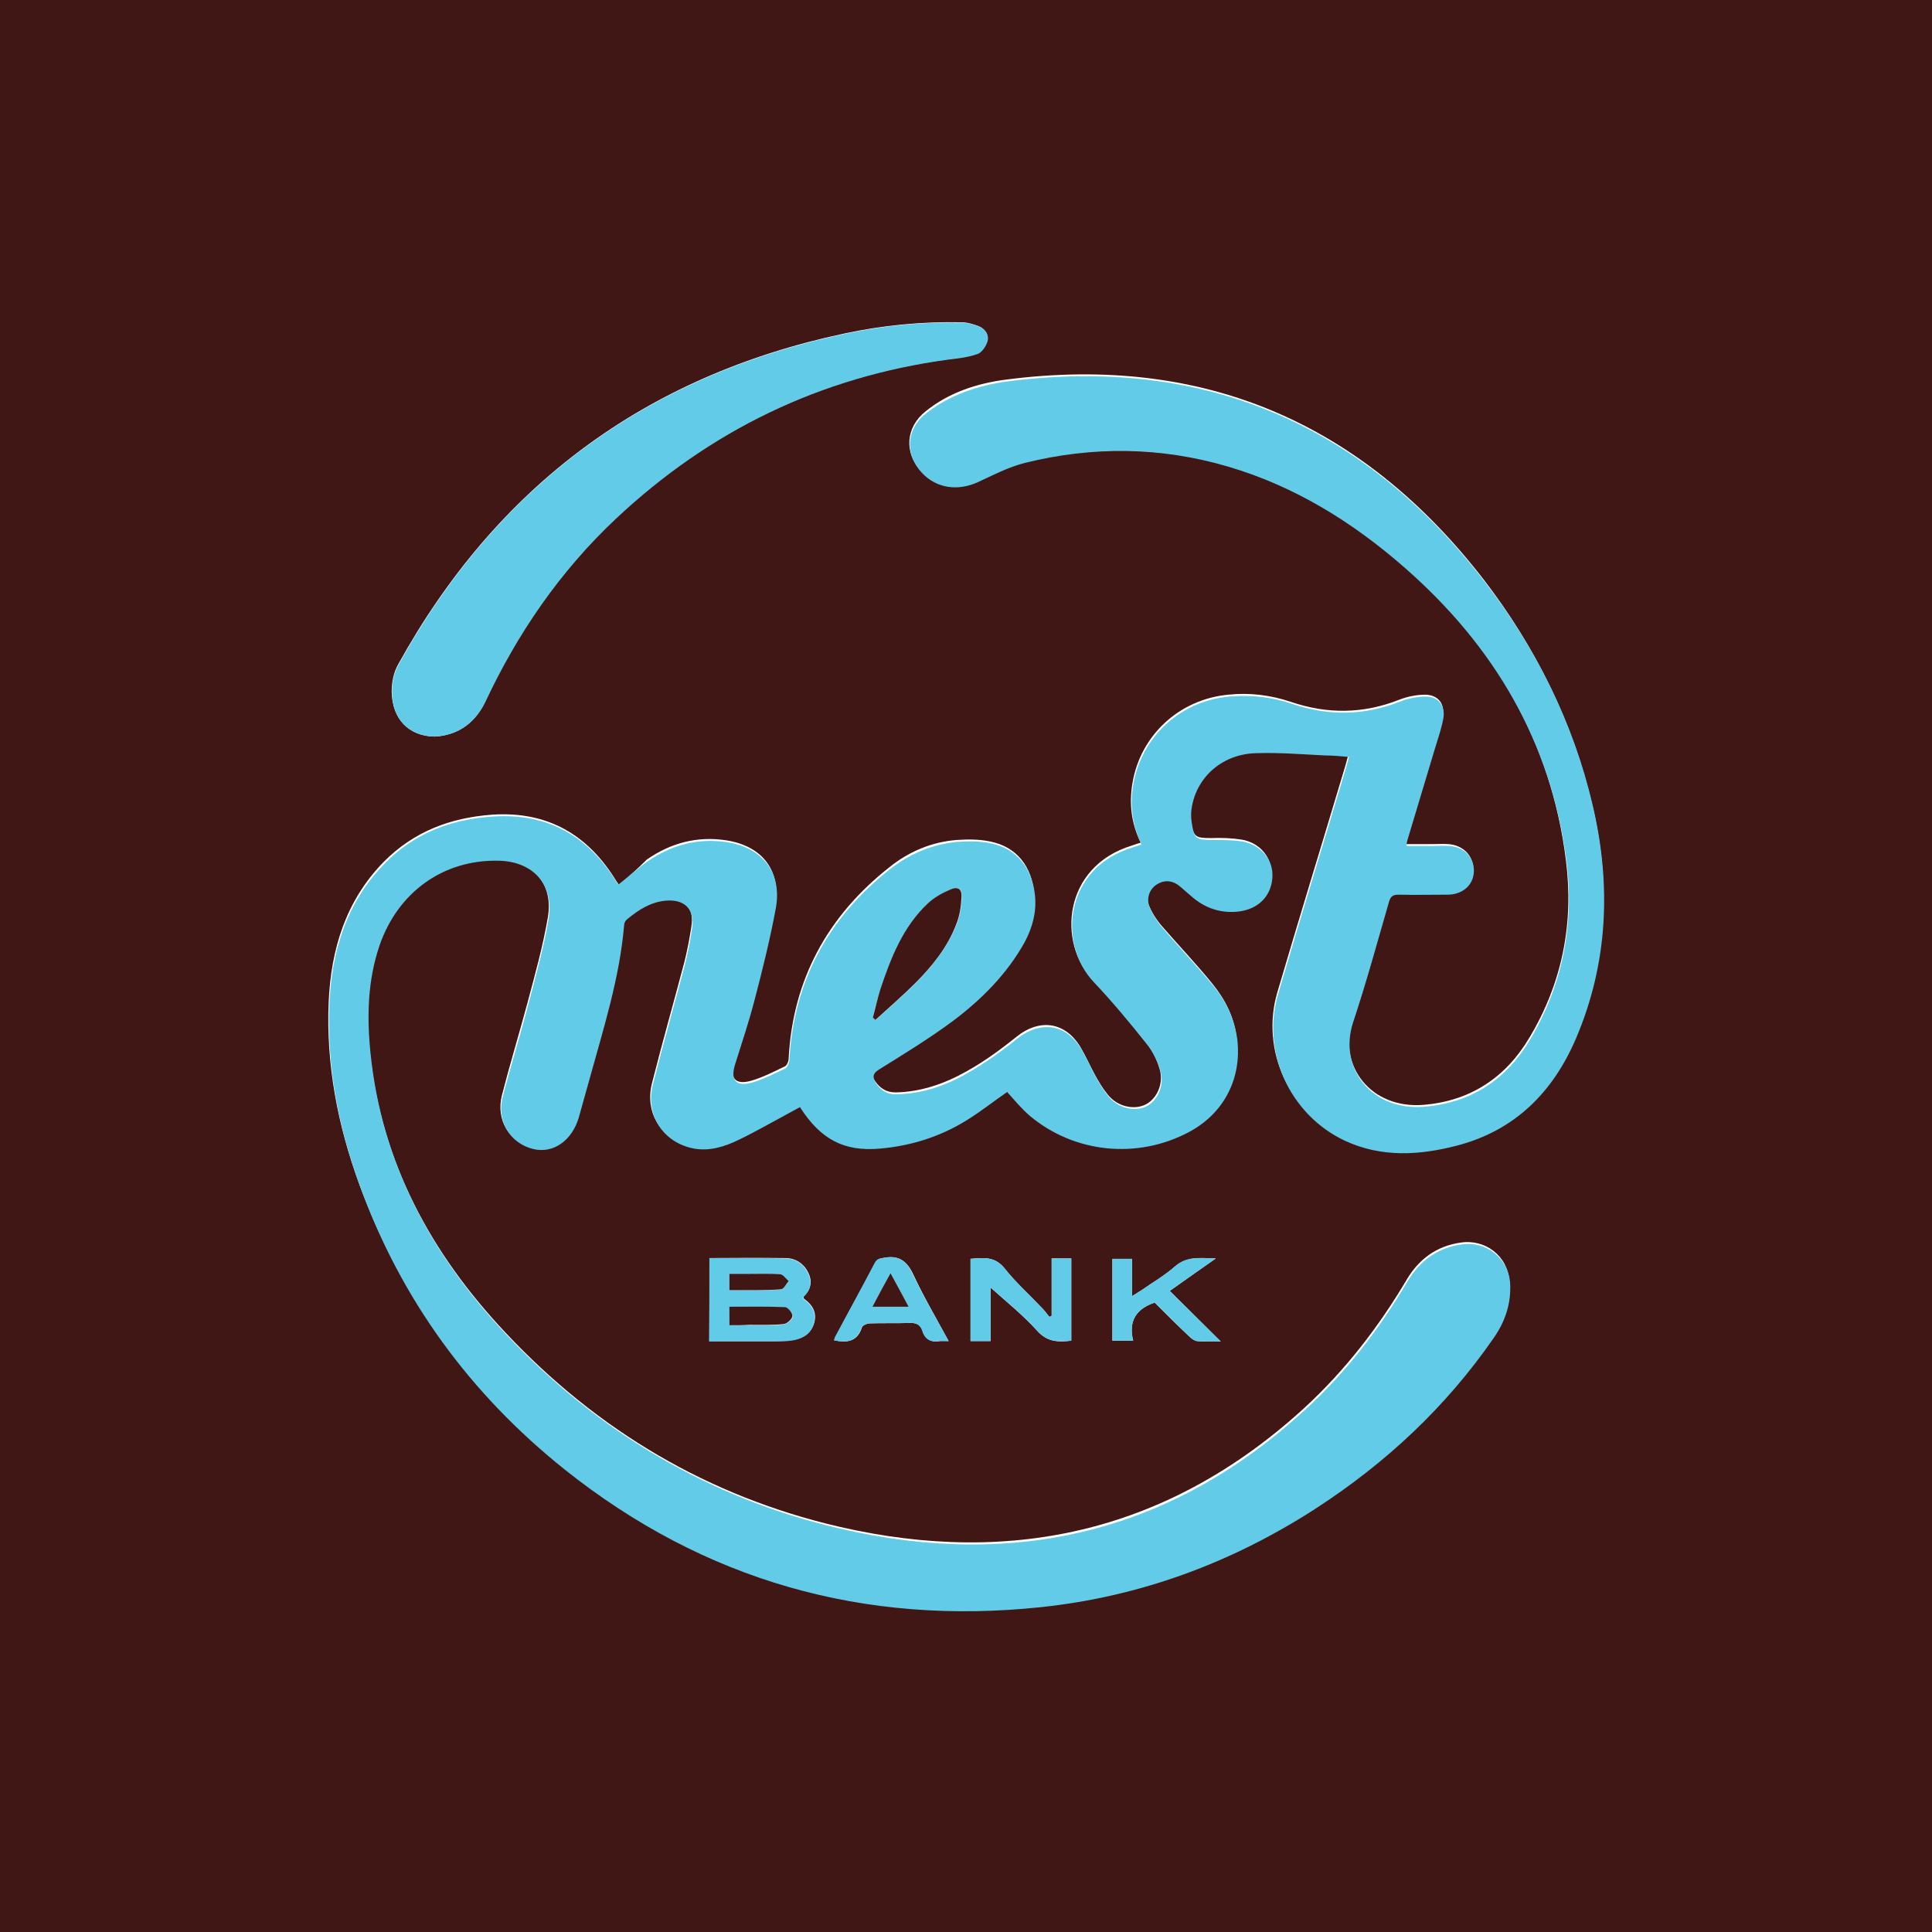
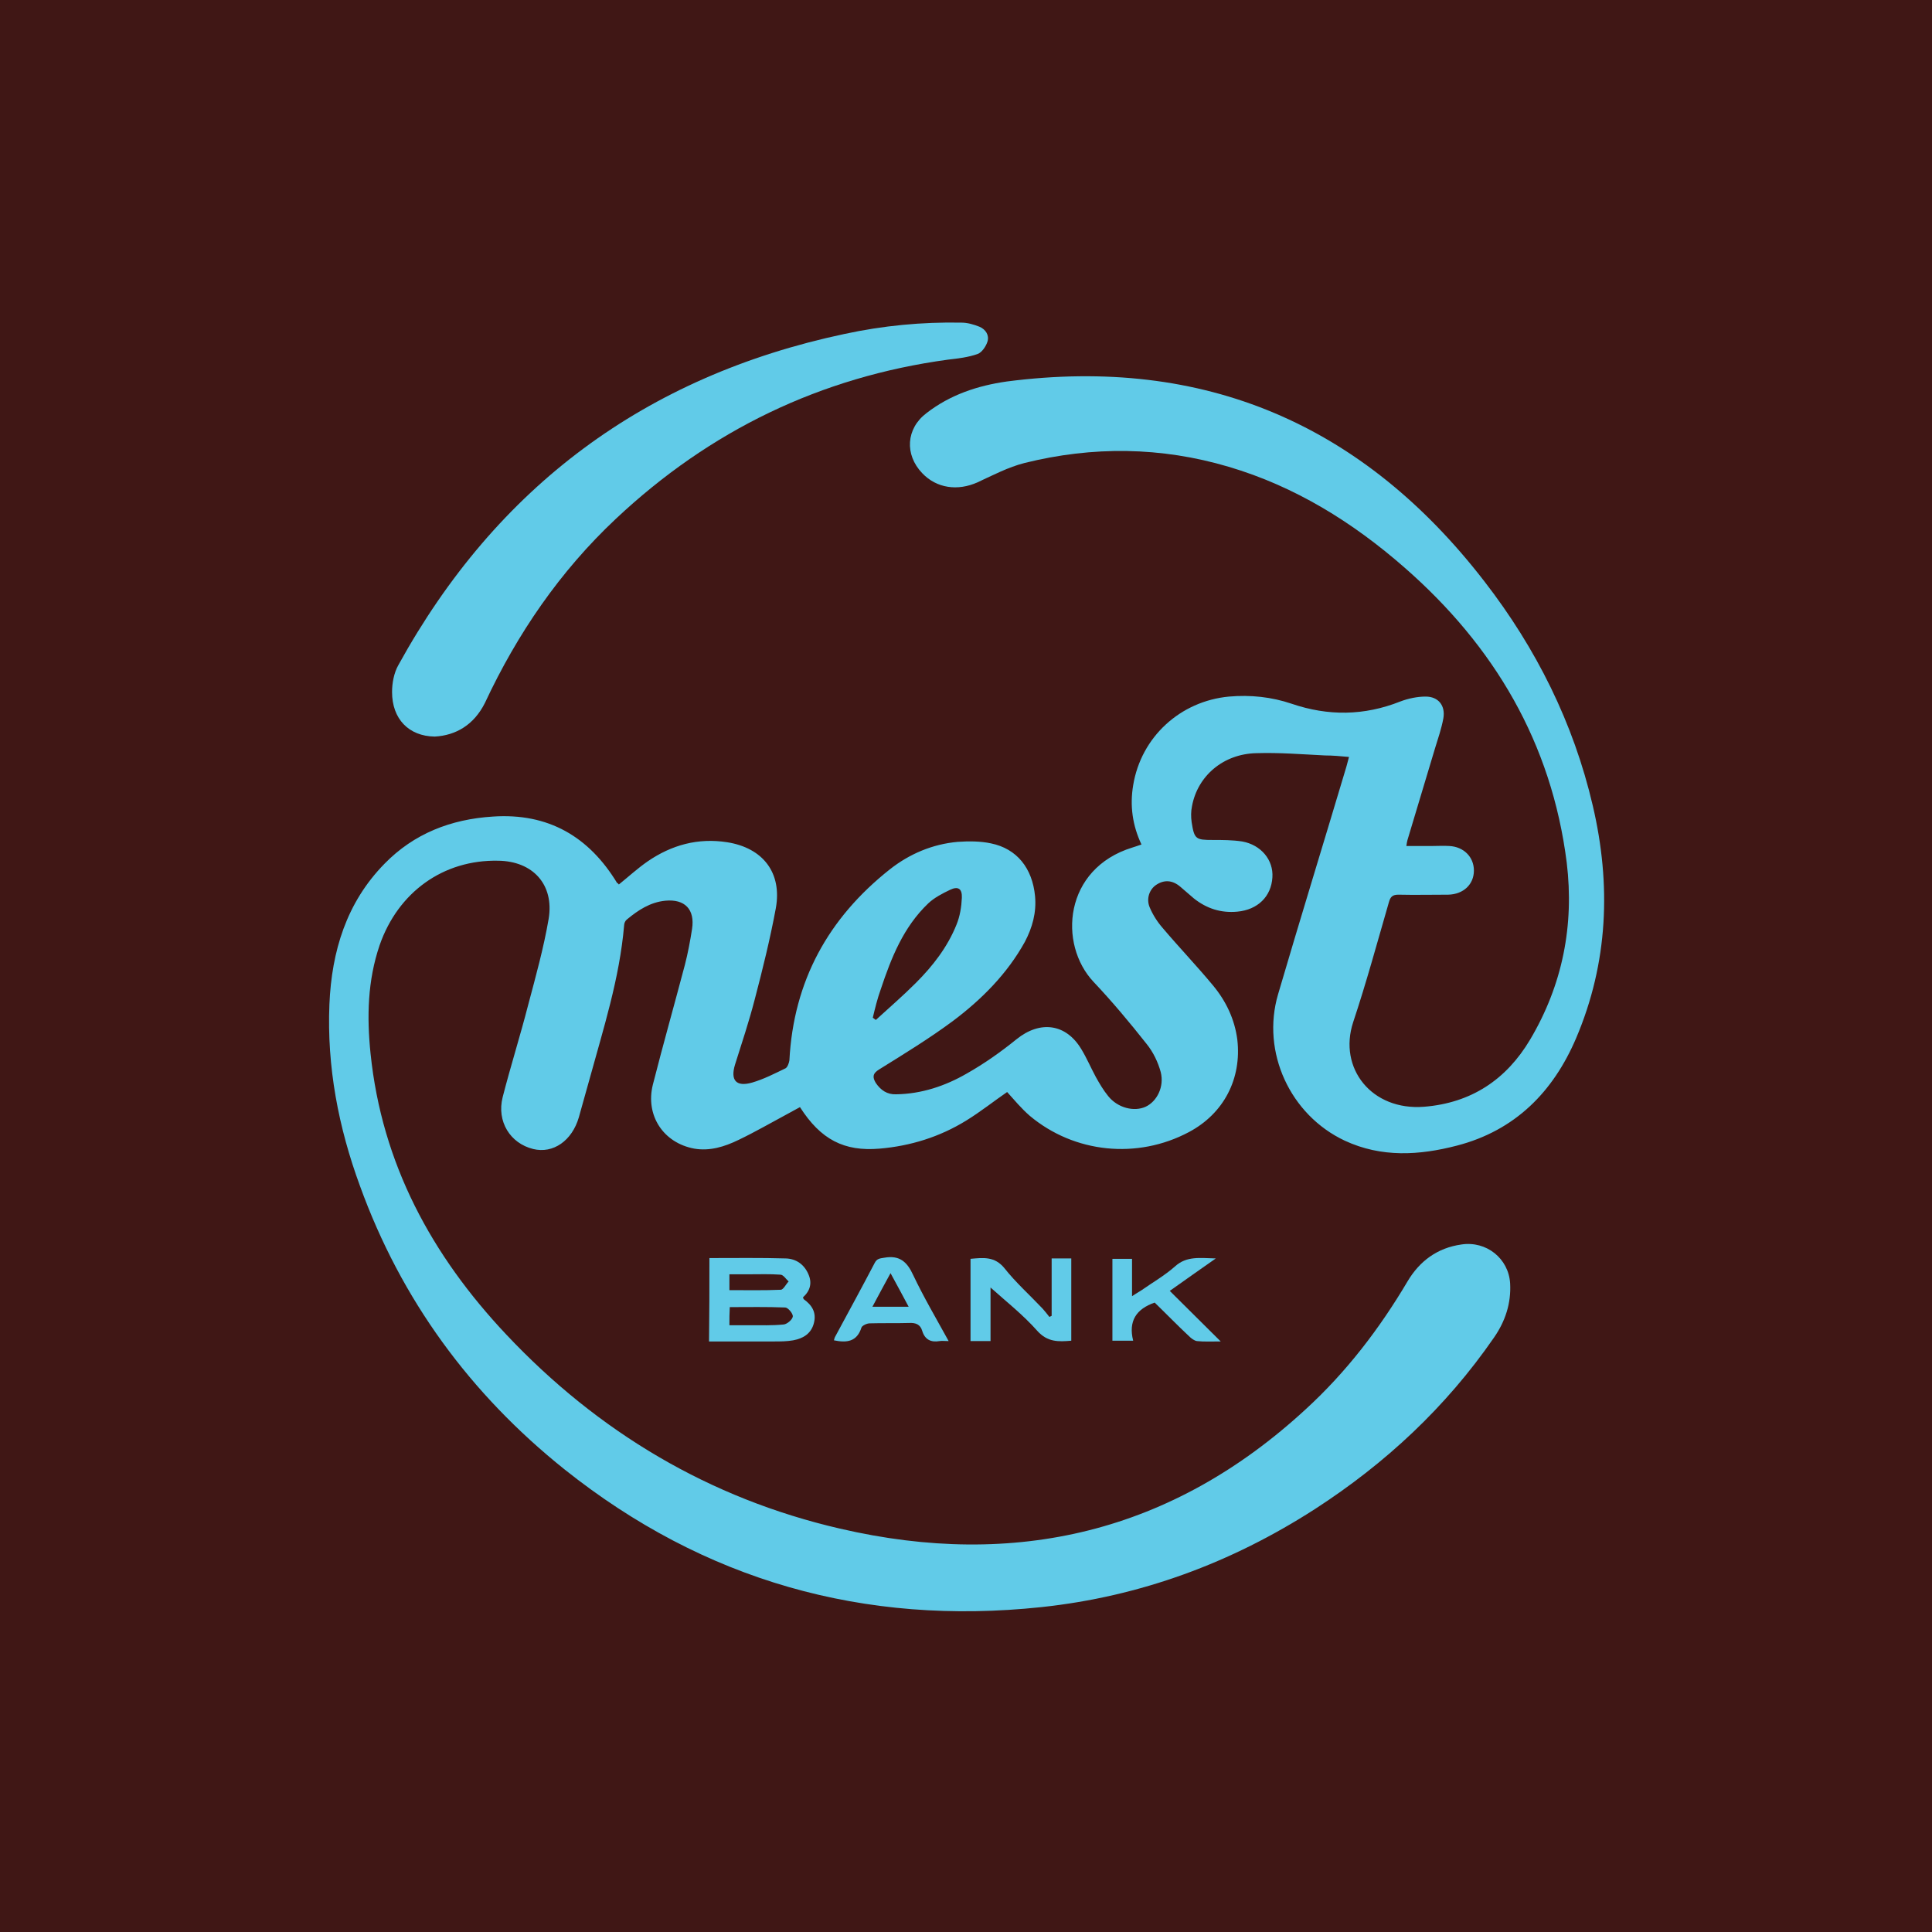
<svg xmlns="http://www.w3.org/2000/svg" version="1.1" id="Layer_1" x="0px" y="0px" viewBox="0 0 512 512" style="enable-background:new 0 0 512 512;" xml:space="preserve">
  <style type="text/css">
	.st0{fill:#401715;}
	.st1{fill:#61CBE8;}
</style>
-   <path class="st0" d="M0,512C0,341.3,0,170.7,0,0c170.7,0,341.3,0,512,0c0,170.7,0,341.3,0,512C341.3,512,170.7,512,0,512z   M164,234.4c-0.2-0.3-0.4-0.5-0.6-0.8c-7.5-12.4-18.3-18.7-33-17.7c-11.1,0.8-20.8,4.5-28.7,12.5c-10.1,10.3-14,23.2-14.6,37.2  c-0.7,16.6,2.4,32.6,8.1,48.2c11,30.1,29.3,55.1,54.2,75.1c37,29.6,79.3,41.6,126.4,36.5c26.2-2.8,50.4-11.8,72.5-26  c18.7-12.1,34.8-27,47.4-45.4c3-4.3,4.7-9.1,4.3-14.4c-0.4-6.7-6.3-11.3-12.9-10.3c-6.4,0.9-11.1,4.4-14.3,9.8  c-7.4,12.5-16.2,23.9-26.9,33.8c-35.5,32.6-77.1,42.4-123.5,31.7c-34.6-8-64.1-25.5-88.4-51.4c-19.8-21-33-45.3-36-74.5  c-1-9.7-0.8-19.3,2.4-28.7c4.8-14.1,16.8-22.7,31.4-22.4c9.2,0.2,14.9,6.4,13.4,15.4c-1.3,7.7-3.4,15.2-5.4,22.7  c-2.2,8.2-4.7,16.4-6.8,24.6c-1.6,6.5,1.9,12.3,8.1,13.7c5.3,1.3,10.4-2.2,12.1-8.4c0.9-3.3,1.9-6.7,2.8-10  c3.7-13.5,8.1-26.8,9.2-40.9c0-0.5,0.3-1.2,0.7-1.5c3-2.5,6.2-4.5,10.2-5c5.3-0.5,8,2.3,7.1,7.5c-0.5,3.2-1.1,6.4-1.9,9.5  c-2.8,10.6-5.8,21.1-8.5,31.8c-2.1,8.1,2.7,15.4,11,16.9c4.1,0.7,8.1-0.5,11.7-2.3c4.4-2.1,8.7-4.6,13-6.9c1.1-0.6,2.3-1.2,3.3-1.8  c5.4,8.6,11.7,11.8,21.1,11c8.2-0.7,15.9-3.1,22.9-7.4c3.9-2.3,7.4-5.1,10.9-7.6c1.9,2,3.8,4.4,6,6.3c11.9,9.9,28.6,11.5,42.2,4.3  c9.2-4.9,14-14.1,12.8-24.5c-0.6-5.4-3-10.1-6.4-14.3c-4.3-5.3-9-10.2-13.4-15.3c-1.4-1.6-2.6-3.5-3.4-5.4c-1-2.3-0.1-4.7,1.7-6  c2.1-1.4,4.3-1.2,6.4,0.5c1.2,1,2.4,2.1,3.6,3.1c3.4,2.7,7.2,3.9,11.5,3.5c5.4-0.5,9-3.9,9.3-9.1c0.2-4.6-3-8.7-8-9.5  c-2.5-0.4-5.2-0.5-7.8-0.4c-4.5,0-4.9-0.2-5.6-4.7c-0.2-1.4-0.2-2.9,0.1-4.3c1.5-8,8.2-13.8,17-14c6-0.2,12.1,0.4,18.2,0.6  c2.1,0.1,4.1,0.3,6.4,0.4c-0.3,1.1-0.5,1.8-0.7,2.6c-6,20.1-12.2,40.2-18.1,60.3c-4.5,15.3,3.2,32,17.7,38.8  c9.7,4.5,19.7,3.9,29.7,1.3c15.4-4,25.5-14.2,31.6-28.5c8.5-20,9.4-40.6,4.4-61.6c-5.2-21.9-15.1-41.7-28.7-59.4  c-32.1-41.5-74.2-59.8-126.6-53c-7.7,1-15.1,3.4-21.3,8.4c-5.3,4.2-5.8,11.1-1.1,15.9c3.9,4.1,9.4,4.9,14.7,2.4  c4.1-1.9,8.1-4,12.4-5.1c18.1-4.5,36.2-4.2,54.1,1c17.7,5.2,32.9,14.7,46.6,26.7c23.8,20.8,39.1,46.5,43,78.2  c2.1,16.6-1,32.4-9.7,46.9c-6.3,10.6-15.7,16.8-28.1,17.8c-13.8,1.1-22.7-10.2-18.8-22.4c3.5-10.6,6.4-21.3,9.5-31.9  c0.4-1.4,1-2,2.5-1.9c4.4,0.1,8.8,0.1,13.2,0c4,0,6.7-2.7,6.8-6.4c0-3.5-2.7-6.2-6.5-6.5c-1.5-0.1-3,0-4.6,0c-2.2,0-4.4,0-6.8,0  c0.2-0.8,0.2-1.2,0.3-1.6c2.4-8.1,4.9-16.2,7.3-24.3c0.8-2.6,1.7-5.2,2.2-7.9c0.7-3.4-1.2-5.8-4.7-5.8c-2.2,0-4.6,0.5-6.7,1.3  c-9.6,3.8-19.1,3.9-28.8,0.6c-5.4-1.8-10.9-2.5-16.6-1.9c-12.9,1.2-23.3,10.7-25.4,23.5c-0.9,5.4-0.3,10.6,2.2,15.7  c-0.9,0.3-1.6,0.5-2.4,0.8c-18.2,5.6-19.7,25.7-10.3,35.6c4.9,5.3,9.6,10.8,14.1,16.5c1.7,2.1,3,4.8,3.7,7.4c1,3.9-1,7.8-4,9.2  c-3.1,1.4-7.4,0.4-9.9-2.8c-1.3-1.6-2.3-3.3-3.3-5.1c-1.3-2.4-2.4-4.9-3.8-7.3c-4.1-6.9-11-7.8-17.2-2.7c-4.1,3.3-8.5,6.5-13.2,9.1  c-5.7,3.2-12,5.4-18.7,5.5c-2.4,0-4.1-1.1-5.4-3c-1-1.5-1-2.5,0.9-3.6c6.6-4.1,13.3-8.2,19.5-12.8c7.7-5.7,14.4-12.5,19.1-21  c2.1-3.7,3.1-7.7,2.7-12.1c-0.6-7.4-4.7-12.6-11.7-14c-2.9-0.6-5.9-0.6-8.8-0.4c-6.7,0.5-12.8,3.1-18,7.3  c-16.3,12.9-25.5,29.7-26.6,50.6c0,0.7-0.4,1.8-1,2.1c-2.9,1.4-5.8,2.9-8.9,3.8c-4.2,1.2-5.8-0.6-4.5-4.8c1.7-5.7,3.7-11.4,5.2-17.2  c2.1-8,4.1-16.1,5.6-24.2c1.7-9.4-3.3-16-12.9-17.5c-7.7-1.2-14.8,0.7-21.1,5.1C169,230.2,166.7,232.3,164,234.4z M115.2,195.2  c5.6-0.3,10.4-3.1,13.2-9c8.5-18.4,19.9-34.8,34.7-48.8c24.9-23.4,54.2-37.6,88.1-42.2c2.6-0.4,5.3-0.7,7.8-1.5  c1.1-0.4,2.2-2,2.6-3.3c0.5-1.6-0.5-3.2-2.1-3.9c-1.5-0.6-3.2-1.1-4.8-1.1c-10.4-0.2-20.8,0.8-31,3c-52.7,11.2-92.1,40.5-118.2,87.7  c-1.2,2.1-1.7,4.8-1.7,7.2C103.9,190.5,108.3,195.1,115.2,195.2z M188,333.4c0,7.5,0,14.7,0,22c5.8,0,11.4,0,17.1,0  c1.7,0,3.5-0.1,5.2-0.3c2.7-0.5,4.7-1.8,5.5-4.6c0.7-2.8-0.5-4.7-2.7-6.3c-0.1-0.1-0.1-0.2-0.2-0.5c1.8-1.7,2.5-3.8,1.4-6.2  c-1.1-2.5-3.3-4-5.9-4.1C201.5,333.3,194.8,333.4,188,333.4z M278.7,333.5c0,5.2,0,10.2,0,15.2c-0.2,0.1-0.4,0.2-0.6,0.3  c-0.6-0.7-1.1-1.5-1.8-2.2c-3.4-3.6-7.1-6.9-10.1-10.7c-2.6-3.2-5.6-2.8-9-2.5c0,7.3,0,14.5,0,21.8c1.7,0,3.4,0,5.3,0  c0-5.1,0-10.1,0-14.2c4,3.6,8.6,7.3,12.4,11.5c2.7,3,5.6,3,9,2.6c0-7.3,0-14.5,0-21.8C282.2,333.5,280.6,333.5,278.7,333.5z   M306,345.2c3,3,6,6,9.1,8.9c0.6,0.6,1.4,1.2,2.1,1.3c1.9,0.2,3.8,0.1,6.3,0.1c-4.7-4.7-9-8.9-13.5-13.4c4.1-2.9,7.9-5.6,12.2-8.6  c-4.2-0.1-7.6-0.6-10.8,2.1c-2.7,2.4-6,4.3-9,6.4c-0.6,0.4-1.3,0.8-2.4,1.5c0-3.7,0-6.8,0-9.9c-1.9,0-3.6,0-5.2,0  c0,7.4,0,14.5,0,21.7c1.8,0,3.4,0,5.5,0C299,350.1,301.1,346.8,306,345.2z M251.4,355.4c-3.3-6.1-6.6-11.7-9.3-17.5  c-1.6-3.5-3.7-5.3-7.6-4.6c-1.2,0.2-2,0.3-2.6,1.4c-3.4,6.5-7,12.9-10.4,19.4c-0.2,0.4-0.3,0.8-0.4,1.1c3.3,0.7,6.1,0.4,7.3-3.4  c0.2-0.6,1.4-1.1,2.2-1.1c3.5-0.1,6.9,0,10.4-0.1c1.8-0.1,2.9,0.4,3.5,2.1c0.7,2.3,2.3,3.1,4.6,2.7  C249.6,355.4,250.3,355.4,251.4,355.4z" />
-   <path class="st1" d="M164,234.4c2.6-2.1,5-4.3,7.6-6.1c6.4-4.4,13.4-6.3,21.1-5.1c9.5,1.5,14.6,8.1,12.9,17.5  c-1.5,8.1-3.5,16.2-5.6,24.2c-1.5,5.8-3.4,11.5-5.2,17.2c-1.3,4.2,0.3,6,4.5,4.8c3.1-0.9,6-2.4,8.9-3.8c0.5-0.3,0.9-1.4,1-2.1  c1.1-21,10.3-37.7,26.6-50.6c5.2-4.1,11.3-6.7,18-7.3c2.9-0.2,6-0.2,8.8,0.4c6.9,1.4,11,6.6,11.7,14c0.4,4.3-0.7,8.3-2.7,12.1  c-4.7,8.5-11.5,15.3-19.1,21c-6.2,4.6-12.9,8.7-19.5,12.8c-1.8,1.1-1.8,2.1-0.9,3.6c1.3,1.9,3,3.1,5.4,3c6.7-0.1,13-2.2,18.7-5.5  c4.6-2.6,9-5.7,13.2-9.1c6.2-5,13.1-4.2,17.2,2.7c1.4,2.3,2.5,4.9,3.8,7.3c1,1.8,2,3.5,3.3,5.1c2.5,3.1,6.8,4.2,9.9,2.8  c3-1.4,5-5.3,4-9.2c-0.7-2.6-2-5.3-3.7-7.4c-4.5-5.7-9.1-11.2-14.1-16.5c-9.4-10-7.9-30,10.3-35.6c0.7-0.2,1.5-0.5,2.4-0.8  c-2.4-5.1-3.1-10.3-2.2-15.7c2.1-12.8,12.5-22.3,25.4-23.5c5.7-0.5,11.3,0.1,16.6,1.9c9.7,3.3,19.2,3.2,28.8-0.6  c2.1-0.8,4.5-1.3,6.7-1.3c3.4,0,5.3,2.4,4.7,5.8c-0.5,2.7-1.4,5.3-2.2,7.9c-2.4,8.1-4.9,16.2-7.3,24.3c-0.1,0.4-0.2,0.8-0.3,1.6  c2.4,0,4.6,0,6.8,0c1.5,0,3-0.1,4.6,0c3.8,0.2,6.5,2.9,6.5,6.5c0,3.7-2.8,6.3-6.8,6.4c-4.4,0-8.8,0.1-13.2,0c-1.5,0-2.1,0.5-2.5,1.9  c-3.1,10.7-6,21.4-9.5,31.9c-4,12.2,4.9,23.5,18.8,22.4c12.5-1,21.8-7.2,28.1-17.8c8.6-14.5,11.7-30.3,9.7-46.9  c-4-31.7-19.2-57.4-43-78.2c-13.7-12-29-21.5-46.6-26.7c-17.9-5.3-36-5.5-54.1-1c-4.3,1.1-8.3,3.2-12.4,5.1  c-5.3,2.4-10.9,1.6-14.7-2.4c-4.7-4.9-4.3-11.8,1.1-15.9c6.3-4.9,13.6-7.3,21.3-8.4c52.4-6.8,94.5,11.4,126.6,53  c13.7,17.7,23.6,37.5,28.7,59.4c4.9,20.9,4.1,41.6-4.4,61.6c-6.1,14.3-16.2,24.5-31.6,28.5c-10,2.6-20,3.2-29.7-1.3  c-14.5-6.8-22.2-23.5-17.7-38.8c5.9-20.1,12.1-40.2,18.1-60.3c0.2-0.7,0.4-1.5,0.7-2.6c-2.2-0.2-4.3-0.4-6.4-0.4  c-6.1-0.3-12.1-0.8-18.2-0.6c-8.7,0.2-15.5,6-17,14c-0.3,1.4-0.3,2.9-0.1,4.3c0.7,4.5,1.1,4.7,5.6,4.7c2.6,0,5.2,0,7.8,0.4  c5,0.9,8.3,4.9,8,9.5c-0.3,5.1-3.9,8.6-9.3,9.1c-4.3,0.4-8.1-0.8-11.5-3.5c-1.2-1-2.4-2.1-3.6-3.1c-2.1-1.8-4.3-1.9-6.4-0.5  c-1.8,1.2-2.7,3.7-1.7,6c0.8,1.9,2,3.8,3.4,5.4c4.4,5.2,9.1,10.1,13.4,15.3c3.4,4.1,5.7,8.9,6.4,14.3c1.2,10.4-3.6,19.6-12.8,24.5  c-13.7,7.3-30.4,5.6-42.2-4.3c-2.2-1.9-4.1-4.2-6-6.3c-3.5,2.4-7,5.2-10.9,7.6c-7,4.3-14.7,6.7-22.9,7.4c-9.4,0.8-15.6-2.4-21.1-11  c-1.1,0.6-2.2,1.2-3.3,1.8c-4.3,2.3-8.6,4.8-13,6.9c-3.7,1.8-7.6,3-11.7,2.3c-8.2-1.5-13-8.8-11-16.9c2.7-10.6,5.7-21.2,8.5-31.8  c0.8-3.1,1.4-6.3,1.9-9.5c0.8-5.2-1.9-8-7.1-7.5c-4,0.4-7.2,2.5-10.2,5c-0.4,0.3-0.7,1-0.7,1.5c-1.2,14.1-5.5,27.4-9.2,40.9  c-0.9,3.3-1.9,6.7-2.8,10c-1.8,6.2-6.8,9.7-12.1,8.4c-6.1-1.5-9.7-7.3-8.1-13.7c2.1-8.2,4.7-16.4,6.8-24.6c2-7.5,4.1-15.1,5.4-22.7  c1.5-9.1-4.2-15.3-13.4-15.4c-14.5-0.3-26.5,8.3-31.4,22.4c-3.2,9.4-3.4,19-2.4,28.7c3,29.2,16.2,53.5,36,74.5  c24.3,25.8,53.8,43.4,88.4,51.4c46.5,10.8,88.1,1,123.5-31.7c10.7-9.8,19.5-21.3,26.9-33.8c3.2-5.4,7.9-8.9,14.3-9.8  c6.6-1,12.5,3.7,12.9,10.3c0.3,5.3-1.3,10.1-4.3,14.4c-12.7,18.4-28.7,33.3-47.4,45.4c-22.2,14.3-46.3,23.2-72.5,26  c-47,5-89.4-7-126.4-36.5c-25-20-43.3-45-54.2-75.1c-5.7-15.5-8.8-31.6-8.1-48.2c0.6-14,4.5-26.9,14.6-37.2  c7.8-8,17.6-11.8,28.7-12.5c14.7-1,25.5,5.3,33,17.7C163.6,233.9,163.8,234.1,164,234.4z M231.3,269.7c0.3,0.2,0.5,0.4,0.8,0.6  c3.5-3.2,7.2-6.4,10.6-9.8c4.5-4.5,8.4-9.5,10.8-15.5c0.9-2.2,1.3-4.7,1.4-7.1c0.1-2.4-1-3.1-3.1-2.1c-2.1,1-4.2,2.1-5.8,3.6  c-6.6,6.3-9.8,14.4-12.6,22.8C232.5,264.7,231.9,267.2,231.3,269.7z" />
+   <rect class="st0" width="512" height="512" />
+   <path class="st1" d="M164,234.4c2.6-2.1,5-4.3,7.6-6.1c6.4-4.4,13.4-6.3,21.1-5.1c9.5,1.5,14.6,8.1,12.9,17.5  c-1.5,8.1-3.5,16.2-5.6,24.2c-1.5,5.8-3.4,11.5-5.2,17.2c-1.3,4.2,0.3,6,4.5,4.8c3.1-0.9,6-2.4,8.9-3.8c0.5-0.3,0.9-1.4,1-2.1  c1.1-21,10.3-37.7,26.6-50.6c5.2-4.1,11.3-6.7,18-7.3c2.9-0.2,6-0.2,8.8,0.4c6.9,1.4,11,6.6,11.7,14c0.4,4.3-0.7,8.3-2.7,12.1  c-4.7,8.5-11.5,15.3-19.1,21c-6.2,4.6-12.9,8.7-19.5,12.8c-1.8,1.1-1.8,2.1-0.9,3.6c1.3,1.9,3,3.1,5.4,3c6.7-0.1,13-2.2,18.7-5.5  c4.6-2.6,9-5.7,13.2-9.1c6.2-5,13.1-4.2,17.2,2.7c1.4,2.3,2.5,4.9,3.8,7.3c1,1.8,2,3.5,3.3,5.1c2.5,3.1,6.8,4.2,9.9,2.8  c3-1.4,5-5.3,4-9.2c-0.7-2.6-2-5.3-3.7-7.4c-4.5-5.7-9.1-11.2-14.1-16.5c-9.4-10-7.9-30,10.3-35.6c0.7-0.2,1.5-0.5,2.4-0.8  c-2.4-5.1-3.1-10.3-2.2-15.7c2.1-12.8,12.5-22.3,25.4-23.5c5.7-0.5,11.3,0.1,16.6,1.9c9.7,3.3,19.2,3.2,28.8-0.6  c2.1-0.8,4.5-1.3,6.7-1.3c3.4,0,5.3,2.4,4.7,5.8c-0.5,2.7-1.4,5.3-2.2,7.9c-2.4,8.1-4.9,16.2-7.3,24.3c-0.1,0.4-0.2,0.8-0.3,1.6  c2.4,0,4.6,0,6.8,0c1.5,0,3-0.1,4.6,0c3.8,0.2,6.5,2.9,6.5,6.5c0,3.7-2.8,6.3-6.8,6.4c-4.4,0-8.8,0.1-13.2,0c-1.5,0-2.1,0.5-2.5,1.9  c-3.1,10.7-6,21.4-9.5,31.9c-4,12.2,4.9,23.5,18.8,22.4c12.5-1,21.8-7.2,28.1-17.8c8.6-14.5,11.7-30.3,9.7-46.9  c-4-31.7-19.2-57.4-43-78.2c-13.7-12-29-21.5-46.6-26.7c-17.9-5.3-36-5.5-54.1-1c-4.3,1.1-8.3,3.2-12.4,5.1  c-5.3,2.4-10.9,1.6-14.7-2.4c-4.7-4.9-4.3-11.8,1.1-15.9c6.3-4.9,13.6-7.3,21.3-8.4c52.4-6.8,94.5,11.4,126.6,53  c13.7,17.7,23.6,37.5,28.7,59.4c4.9,20.9,4.1,41.6-4.4,61.6c-6.1,14.3-16.2,24.5-31.6,28.5c-10,2.6-20,3.2-29.7-1.3  c-14.5-6.8-22.2-23.5-17.7-38.8c5.9-20.1,12.1-40.2,18.1-60.3c0.2-0.7,0.4-1.5,0.7-2.6c-2.2-0.2-4.3-0.4-6.4-0.4  c-6.1-0.3-12.1-0.8-18.2-0.6c-8.7,0.2-15.5,6-17,14c-0.3,1.4-0.3,2.9-0.1,4.3c0.7,4.5,1.1,4.7,5.6,4.7c2.6,0,5.2,0,7.8,0.4  c5,0.9,8.3,4.9,8,9.5c-0.3,5.1-3.9,8.6-9.3,9.1c-4.3,0.4-8.1-0.8-11.5-3.5c-1.2-1-2.4-2.1-3.6-3.1c-2.1-1.8-4.3-1.9-6.4-0.5  c-1.8,1.2-2.7,3.7-1.7,6c0.8,1.9,2,3.8,3.4,5.4c4.4,5.2,9.1,10.1,13.4,15.3c3.4,4.1,5.7,8.9,6.4,14.3c1.2,10.4-3.6,19.6-12.8,24.5  c-13.7,7.3-30.4,5.6-42.2-4.3c-2.2-1.9-4.1-4.2-6-6.3c-3.5,2.4-7,5.2-10.9,7.6c-7,4.3-14.7,6.7-22.9,7.4c-9.4,0.8-15.6-2.4-21.1-11  c-1.1,0.6-2.2,1.2-3.3,1.8c-4.3,2.3-8.6,4.8-13,6.9c-3.7,1.8-7.6,3-11.7,2.3c-8.2-1.5-13-8.8-11-16.9c2.7-10.6,5.7-21.2,8.5-31.8  c0.8-3.1,1.4-6.3,1.9-9.5c0.8-5.2-1.9-8-7.1-7.5c-4,0.4-7.2,2.5-10.2,5c-0.4,0.3-0.7,1-0.7,1.5c-1.2,14.1-5.5,27.4-9.2,40.9  c-0.9,3.3-1.9,6.7-2.8,10c-1.8,6.2-6.8,9.7-12.1,8.4c-6.1-1.5-9.7-7.3-8.1-13.7c2.1-8.2,4.7-16.4,6.8-24.6c2-7.5,4.1-15.1,5.4-22.7  c1.5-9.1-4.2-15.3-13.4-15.4c-14.5-0.3-26.5,8.3-31.4,22.4c-3.2,9.4-3.4,19-2.4,28.7c3,29.2,16.2,53.5,36,74.5  c24.3,25.8,53.8,43.4,88.4,51.4c46.5,10.8,88.1,1,123.5-31.7c10.7-9.8,19.5-21.3,26.9-33.8c3.2-5.4,7.9-8.9,14.3-9.8  c6.6-1,12.5,3.7,12.9,10.3c0.3,5.3-1.3,10.1-4.3,14.4c-12.7,18.4-28.7,33.3-47.4,45.4c-22.2,14.3-46.3,23.2-72.5,26  c-47,5-89.4-7-126.4-36.5c-25-20-43.3-45-54.2-75.1c-5.7-15.5-8.8-31.6-8.1-48.2c0.6-14,4.5-26.9,14.6-37.2  c7.8-8,17.6-11.8,28.7-12.5c14.7-1,25.5,5.3,33,17.7C163.6,233.9,163.8,234.1,164,234.4z M231.3,269.7c0.3,0.2,0.5,0.4,0.8,0.6  c3.5-3.2,7.2-6.4,10.6-9.8c4.5-4.5,8.4-9.5,10.8-15.5c0.9-2.2,1.3-4.7,1.4-7.1c0.1-2.4-1-3.1-3.1-2.1s-4.2,2.1-5.8,3.6  c-6.6,6.3-9.8,14.4-12.6,22.8C232.5,264.7,231.9,267.2,231.3,269.7z" />
  <path class="st1" d="M115.2,195.2c-6.9-0.1-11.3-4.7-11.3-11.8c0-2.4,0.5-5.1,1.7-7.2c26-47.2,65.4-76.5,118.2-87.7  c10.2-2.2,20.5-3.2,31-3c1.6,0,3.3,0.5,4.8,1.1c1.6,0.7,2.6,2.2,2.1,3.9c-0.4,1.3-1.5,2.9-2.6,3.3c-2.5,0.9-5.2,1.2-7.8,1.5  c-33.9,4.6-63.2,18.8-88.1,42.2c-14.8,13.9-26.1,30.4-34.7,48.8C125.6,192.1,120.8,194.9,115.2,195.2z" />
-   <path class="st1" d="M188,333.4c6.9,0,13.6-0.1,20.3,0.1c2.7,0.1,4.8,1.6,5.9,4.1c1.1,2.4,0.5,4.5-1.4,6.2c0.1,0.2,0.1,0.4,0.2,0.5  c2.2,1.6,3.4,3.5,2.7,6.3c-0.7,2.8-2.8,4.1-5.5,4.6c-1.7,0.3-3.4,0.3-5.2,0.3c-5.6,0-11.2,0-17.1,0C188,348.1,188,340.9,188,333.4z   M193.3,351.2c1.9,0,3.6,0,5.3,0c3,0,6.1,0.1,9.1-0.2c0.9-0.1,2.3-1.3,2.4-2.1c0.1-0.8-1.3-2.4-2-2.4c-4.9-0.2-9.7-0.1-14.7-0.1  C193.3,348,193.3,349.4,193.3,351.2z M193.3,341.9c4.6,0,9.1,0.1,13.6-0.1c0.7,0,1.4-1.5,2.1-2.2c-0.7-0.6-1.4-1.8-2.2-1.8  c-2.7-0.2-5.5-0.1-8.2-0.1c-1.8,0-3.5,0-5.3,0C193.3,339.2,193.3,340.4,193.3,341.9z" />
+   <path class="st1" d="M188,333.4c6.9,0,13.6-0.1,20.3,0.1c2.7,0.1,4.8,1.6,5.9,4.1c1.1,2.4,0.5,4.5-1.4,6.2c0.1,0.2,0.1,0.4,0.2,0.5  c2.2,1.6,3.4,3.5,2.7,6.3s-2.8,4.1-5.5,4.6c-1.7,0.3-3.4,0.3-5.2,0.3c-5.6,0-11.2,0-17.1,0C188,348.1,188,340.9,188,333.4z   M193.3,351.2c1.9,0,3.6,0,5.3,0c3,0,6.1,0.1,9.1-0.2c0.9-0.1,2.3-1.3,2.4-2.1c0.1-0.8-1.3-2.4-2-2.4c-4.9-0.2-9.7-0.1-14.7-0.1  C193.3,348,193.3,349.4,193.3,351.2z M193.3,341.9c4.6,0,9.1,0.1,13.6-0.1c0.7,0,1.4-1.5,2.1-2.2c-0.7-0.6-1.4-1.8-2.2-1.8  c-2.7-0.2-5.5-0.1-8.2-0.1c-1.8,0-3.5,0-5.3,0C193.3,339.2,193.3,340.4,193.3,341.9z" />
  <path class="st1" d="M278.7,333.5c2,0,3.5,0,5.2,0c0,7.3,0,14.5,0,21.8c-3.4,0.3-6.3,0.4-9-2.6c-3.8-4.3-8.4-7.9-12.4-11.5  c0,4.1,0,9,0,14.2c-2,0-3.6,0-5.3,0c0-7.3,0-14.5,0-21.8c3.4-0.3,6.4-0.7,9,2.5c3,3.8,6.7,7.1,10.1,10.7c0.6,0.7,1.2,1.4,1.8,2.2  c0.2-0.1,0.4-0.2,0.6-0.3C278.7,343.6,278.7,338.6,278.7,333.5z" />
  <path class="st1" d="M306,345.2c-4.9,1.7-7,4.9-5.7,10.1c-2,0-3.7,0-5.5,0c0-7.2,0-14.4,0-21.7c1.6,0,3.2,0,5.2,0c0,3.1,0,6.2,0,9.9  c1.1-0.7,1.7-1.1,2.4-1.5c3-2.1,6.3-4,9-6.4c3.1-2.8,6.6-2.2,10.8-2.1c-4.3,3-8.1,5.7-12.2,8.6c4.5,4.5,8.8,8.7,13.5,13.4  c-2.5,0-4.4,0.1-6.3-0.1c-0.7-0.1-1.5-0.7-2.1-1.3C312,351.2,309,348.1,306,345.2z" />
  <path class="st1" d="M251.4,355.4c-1.1,0-1.8-0.1-2.4,0c-2.3,0.4-3.9-0.4-4.6-2.7c-0.5-1.7-1.7-2.2-3.5-2.1c-3.5,0.1-6.9,0-10.4,0.1  c-0.8,0-2,0.6-2.2,1.1c-1.2,3.8-3.9,4.1-7.3,3.4c0.1-0.4,0.2-0.8,0.4-1.1c3.5-6.5,7-12.9,10.4-19.4c0.6-1.2,1.4-1.2,2.6-1.4  c4-0.7,6,1.1,7.6,4.6C244.8,343.8,248.1,349.4,251.4,355.4z M236,337.4c-1.7,3.1-3.2,5.9-4.8,8.9c3.4,0,6.3,0,9.6,0  C239.2,343.3,237.7,340.5,236,337.4z" />
-   <path class="st0" d="M231.3,269.7c0.7-2.5,1.2-5,2-7.5c2.8-8.4,6-16.6,12.6-22.8c1.6-1.5,3.7-2.7,5.8-3.6c2.1-1,3.3-0.3,3.1,2.1  c-0.1,2.4-0.5,4.9-1.4,7.1c-2.3,6-6.3,11-10.8,15.5c-3.4,3.4-7,6.5-10.6,9.8C231.8,270.1,231.6,269.9,231.3,269.7z" />
-   <path class="st0" d="M193.3,351.2c0-1.8,0-3.2,0-4.9c5,0,9.9-0.1,14.7,0.1c0.8,0,2.1,1.6,2,2.4c-0.1,0.8-1.5,2.1-2.4,2.1  c-3,0.3-6,0.2-9.1,0.2C196.9,351.2,195.2,351.2,193.3,351.2z" />
-   <path class="st0" d="M193.3,341.9c0-1.5,0-2.7,0-4.3c1.8,0,3.5,0,5.3,0c2.7,0,5.5-0.1,8.2,0.1c0.8,0.1,1.5,1.2,2.2,1.8  c-0.7,0.8-1.3,2.2-2.1,2.2C202.5,342,198,341.9,193.3,341.9z" />
-   <path class="st0" d="M236,337.4c1.7,3.1,3.2,5.9,4.8,8.9c-3.3,0-6.2,0-9.6,0C232.8,343.2,234.3,340.5,236,337.4z" />
</svg>
